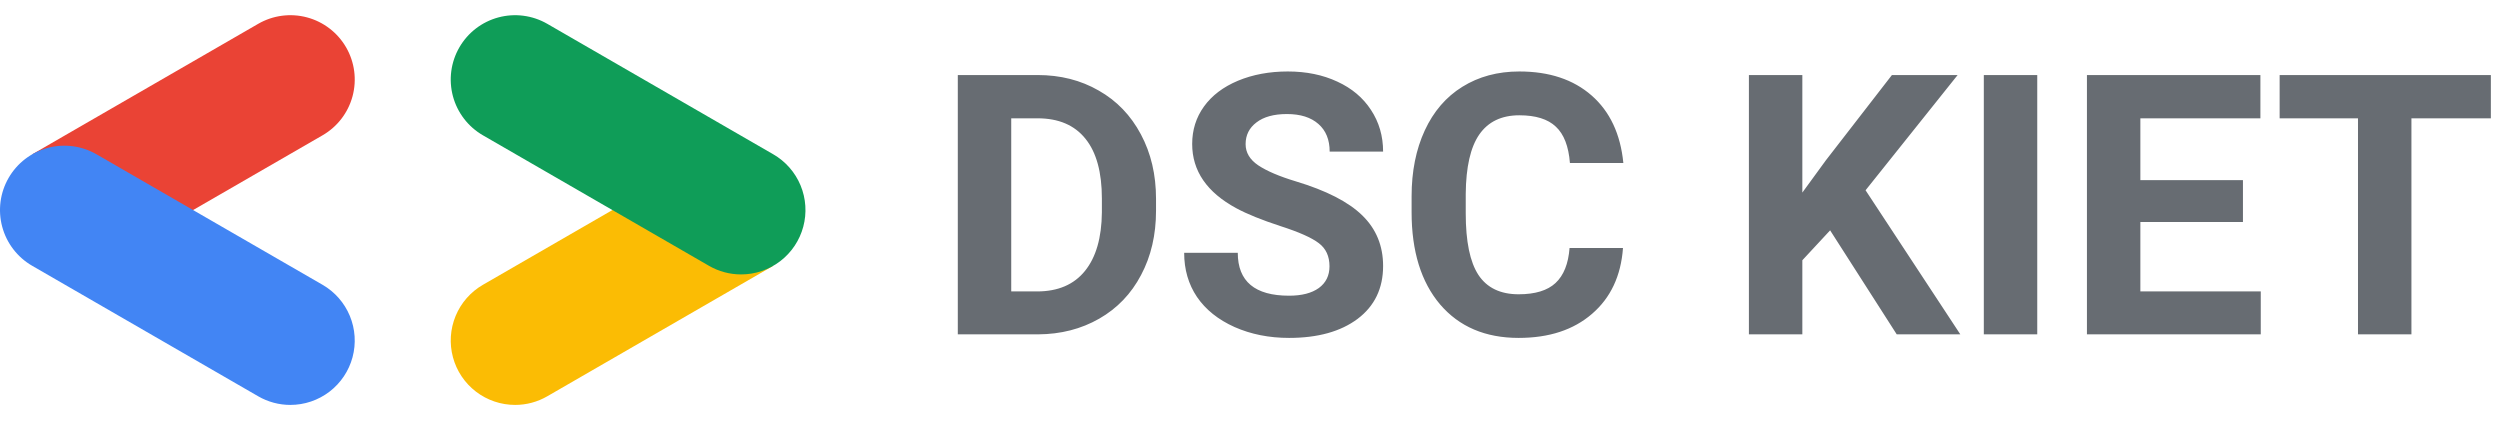
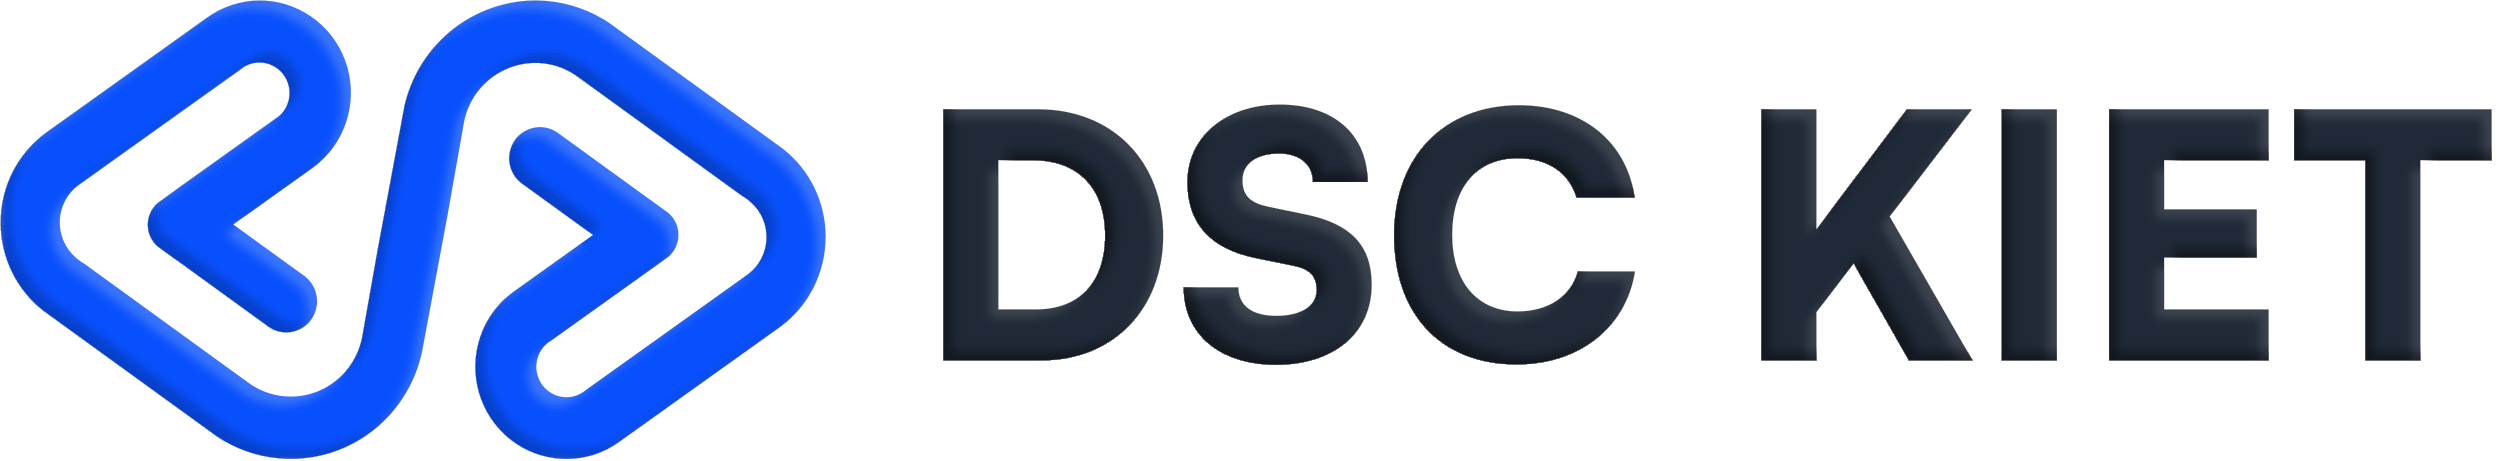
- <svg xmlns="http://www.w3.org/2000/svg" width="329" height="56" viewBox="0 0 329 56" fill="none">
-   <path d="M25.236 27.743L42.45 17.805C44.395 16.682 45.815 14.832 46.396 12.662C46.977 10.492 46.673 8.18 45.55 6.235C44.427 4.29 42.577 2.87 40.407 2.289C38.237 1.707 35.925 2.012 33.98 3.135L4.235 20.308L25.236 27.743Z" fill="#EA4335" />
-   <path d="M38.207 53.287C40.072 53.288 41.885 52.674 43.366 51.539C44.846 50.405 45.911 48.813 46.394 47.012C46.878 45.211 46.753 43.3 46.04 41.577C45.327 39.853 44.065 38.413 42.45 37.48L12.705 20.308C10.759 19.185 8.447 18.88 6.278 19.462C4.108 20.043 2.258 21.463 1.135 23.408C0.012 25.353 -0.293 27.665 0.289 29.835C0.87 32.005 2.29 33.855 4.235 34.978L33.979 52.151C35.264 52.895 36.722 53.287 38.207 53.287V53.287Z" fill="#4285F4" />
-   <path d="M67.794 53.287C69.279 53.287 70.737 52.895 72.021 52.151L101.765 34.978L81.032 27.388L63.552 37.48C61.937 38.413 60.674 39.853 59.961 41.577C59.248 43.3 59.123 45.211 59.607 47.012C60.09 48.813 61.155 50.405 62.635 51.539C64.116 52.674 65.929 53.288 67.794 53.287V53.287Z" fill="#FBBC04" />
-   <path d="M97.523 36.114C99.388 36.116 101.201 35.502 102.682 34.367C104.162 33.232 105.227 31.641 105.71 29.84C106.194 28.038 106.069 26.127 105.356 24.404C104.643 22.68 103.381 21.241 101.765 20.308L72.021 3.135C71.058 2.579 69.995 2.218 68.892 2.073C67.789 1.927 66.669 2.001 65.594 2.289C64.52 2.577 63.513 3.073 62.63 3.75C61.748 4.427 61.008 5.272 60.452 6.235C59.895 7.198 59.534 8.262 59.389 9.364C59.244 10.467 59.318 11.588 59.605 12.662C59.893 13.736 60.39 14.743 61.067 15.626C61.744 16.508 62.588 17.249 63.552 17.805L93.296 34.978C94.58 35.722 96.038 36.114 97.523 36.114V36.114Z" fill="#0F9D58" />
-   <path d="M126.047 44V9.875H136.547C139.547 9.875 142.227 10.555 144.586 11.914C146.961 13.258 148.812 15.18 150.141 17.68C151.469 20.164 152.133 22.992 152.133 26.164V27.734C152.133 30.906 151.477 33.727 150.164 36.195C148.867 38.664 147.031 40.578 144.656 41.938C142.281 43.297 139.602 43.984 136.617 44H126.047ZM133.078 15.57V38.352H136.477C139.227 38.352 141.328 37.453 142.781 35.656C144.234 33.859 144.977 31.289 145.008 27.945V26.141C145.008 22.672 144.289 20.047 142.852 18.266C141.414 16.469 139.312 15.57 136.547 15.57H133.078ZM174.961 35.047C174.961 33.719 174.492 32.703 173.555 32C172.617 31.281 170.93 30.531 168.492 29.75C166.055 28.953 164.125 28.172 162.703 27.406C158.828 25.312 156.891 22.492 156.891 18.945C156.891 17.102 157.406 15.461 158.438 14.023C159.484 12.57 160.977 11.438 162.914 10.625C164.867 9.812 167.055 9.406 169.477 9.406C171.914 9.406 174.086 9.852 175.992 10.742C177.898 11.617 179.375 12.859 180.422 14.469C181.484 16.078 182.016 17.906 182.016 19.953H174.984C174.984 18.391 174.492 17.18 173.508 16.32C172.523 15.445 171.141 15.008 169.359 15.008C167.641 15.008 166.305 15.375 165.352 16.109C164.398 16.828 163.922 17.781 163.922 18.969C163.922 20.078 164.477 21.008 165.586 21.758C166.711 22.508 168.359 23.211 170.531 23.867C174.531 25.07 177.445 26.562 179.273 28.344C181.102 30.125 182.016 32.344 182.016 35C182.016 37.953 180.898 40.273 178.664 41.961C176.43 43.633 173.422 44.469 169.641 44.469C167.016 44.469 164.625 43.992 162.469 43.039C160.312 42.07 158.664 40.75 157.523 39.078C156.398 37.406 155.836 35.469 155.836 33.266H162.891C162.891 37.031 165.141 38.914 169.641 38.914C171.312 38.914 172.617 38.578 173.555 37.906C174.492 37.219 174.961 36.266 174.961 35.047ZM213.586 32.633C213.32 36.305 211.961 39.195 209.508 41.305C207.07 43.414 203.852 44.469 199.852 44.469C195.477 44.469 192.031 43 189.516 40.062C187.016 37.109 185.766 33.062 185.766 27.922V25.836C185.766 22.555 186.344 19.664 187.5 17.164C188.656 14.664 190.305 12.75 192.445 11.422C194.602 10.078 197.102 9.406 199.945 9.406C203.883 9.406 207.055 10.461 209.461 12.57C211.867 14.68 213.258 17.641 213.633 21.453H206.602C206.43 19.25 205.812 17.656 204.75 16.672C203.703 15.672 202.102 15.172 199.945 15.172C197.602 15.172 195.844 16.016 194.672 17.703C193.516 19.375 192.922 21.977 192.891 25.508V28.086C192.891 31.773 193.445 34.469 194.555 36.172C195.68 37.875 197.445 38.727 199.852 38.727C202.023 38.727 203.641 38.234 204.703 37.25C205.781 36.25 206.398 34.711 206.555 32.633H213.586ZM240.844 30.312L237.188 34.25V44H230.156V9.875H237.188V25.344L240.281 21.102L248.977 9.875H257.625L245.508 25.039L257.977 44H249.609L240.844 30.312ZM268.102 44H261.07V9.875H268.102V44ZM295.172 29.211H281.672V38.352H297.516V44H274.641V9.875H297.469V15.57H281.672V23.703H295.172V29.211ZM327.797 15.57H317.344V44H310.312V15.57H300V9.875H327.797V15.57Z" fill="#676C72" />
+ <svg xmlns="http://www.w3.org/2000/svg" width="1091" height="201" viewBox="0 0 1091 201" fill="none">
+   <g filter="url(#filter0_ii)">
+     <path d="M360.301 103.211V103.322C360.306 111.066 358.477 118.697 354.967 125.577C351.457 132.457 346.368 138.384 340.129 142.862L270.197 192.819C263.483 197.66 255.442 200.256 247.198 200.245C246.519 200.245 245.848 200.245 245.177 200.193C236.96 199.772 229.076 196.778 222.613 191.624C216.149 186.47 211.427 179.411 209.097 171.423C206.767 163.435 206.944 154.911 209.605 147.029C212.266 139.147 217.28 132.297 223.952 127.424C224.292 127.166 224.641 126.917 224.997 126.676L236.034 118.803L258.821 102.531L242.291 90.549L228.172 80.338L227.637 79.951C224.786 77.793 222.897 74.577 222.388 71.01C221.878 67.442 222.79 63.816 224.92 60.929C227.052 58.042 230.228 56.13 233.751 55.614C237.275 55.098 240.857 56.021 243.708 58.178L262.904 72.095L282.015 85.942L285.021 88.117L290.327 91.959L291.524 92.818L291.626 92.904C293.018 94.071 294.139 95.534 294.907 97.189C295.677 98.844 296.076 100.651 296.076 102.48C296.076 104.309 295.677 106.116 294.907 107.771C294.139 109.426 293.018 110.889 291.626 112.055L290.081 113.156L281.744 119.164L270.639 127.089L270.316 127.321L240.601 148.543C239.94 148.929 239.315 149.375 238.733 149.875C236.209 152.027 234.576 155.061 234.16 158.376C233.745 161.691 234.577 165.042 236.491 167.764C238.406 170.485 241.262 172.377 244.492 173.063C247.722 173.75 251.089 173.18 253.922 171.467C254.522 171.111 255.09 170.703 255.62 170.247L285.411 148.973L289.597 145.982L325.127 120.599L325.263 120.505C325.645 120.255 326.018 119.989 326.375 119.714C328.781 117.932 330.761 115.627 332.17 112.967C333.578 110.308 334.38 107.362 334.516 104.348C334.651 101.333 334.117 98.326 332.951 95.548C331.787 92.77 330.021 90.292 327.784 88.297C326.62 87.234 325.341 86.305 323.973 85.529L292.186 62.493L289.64 60.637L252.878 33.991C252.41 33.63 251.926 33.277 251.434 32.942L251.375 32.899C247.357 30.162 242.773 28.39 237.975 27.721C233.177 27.051 228.291 27.501 223.691 29.037C219.091 30.572 214.9 33.151 211.435 36.578C207.971 40.005 205.327 44.189 203.704 48.809C203.209 50.212 202.815 51.648 202.523 53.107L202.261 54.603C202.261 54.603 202.261 54.603 202.261 54.654L195.342 93.704L193.643 102.781L184.763 150.383L184.169 153.546C183.489 156.753 182.54 159.896 181.333 162.941C176.983 173.945 169.475 183.377 159.78 190.02C150.084 196.663 138.644 200.213 126.938 200.211C125.078 200.211 123.236 200.125 121.427 199.944C111.861 199.054 102.663 195.773 94.659 190.395L91.22 187.902L21.806 137.644L18.937 135.555C13.148 131.041 8.459 125.244 5.229 118.609C1.998 111.973 0.313 104.677 0.301 97.279V97.168C0.296 89.424 2.126 81.793 5.636 74.913C9.146 68.034 14.234 62.106 20.474 57.628L90.405 7.671C97.12 2.83 105.161 0.234 113.404 0.245C114.084 0.245 114.754 0.245 115.425 0.297C123.642 0.718 131.527 3.712 137.99 8.866C144.453 14.02 149.176 21.078 151.506 29.067C153.836 37.055 153.658 45.579 150.997 53.461C148.336 61.343 143.322 68.193 136.65 73.066C136.31 73.324 135.963 73.573 135.606 73.814L124.568 81.687L101.791 97.959L118.32 109.941L132.431 120.152C132.606 120.273 132.784 120.402 132.965 120.539C134.377 121.607 135.568 122.947 136.468 124.481C137.369 126.015 137.963 127.714 138.215 129.48C138.468 131.247 138.374 133.046 137.939 134.776C137.505 136.505 136.737 138.131 135.682 139.561C134.627 140.99 133.304 142.196 131.789 143.108C130.273 144.019 128.595 144.62 126.851 144.876C125.106 145.131 123.329 145.036 121.62 144.596C119.912 144.156 118.306 143.38 116.894 142.311L97.698 128.395L78.587 114.548L75.582 112.416L70.276 108.574L69.079 107.715L68.977 107.629C67.585 106.462 66.464 104.999 65.695 103.344C64.926 101.689 64.527 99.882 64.527 98.053C64.527 96.224 64.926 94.417 65.695 92.762C66.464 91.107 67.585 89.644 68.977 88.478L70.522 87.377L78.834 81.326L89.938 73.401L90.261 73.169L119.975 51.947C120.637 51.561 121.262 51.115 121.843 50.614C124.315 48.45 125.899 45.431 126.289 42.147C126.679 38.862 125.846 35.549 123.952 32.853C122.059 30.158 119.241 28.273 116.048 27.568C112.857 26.863 109.519 27.388 106.689 29.04C106.629 29.083 106.561 29.109 106.511 29.152L106.664 29.04C106.063 29.396 105.495 29.805 104.965 30.26L105.135 30.14L104.991 30.26L75.2 51.517L71.014 54.508L35.484 79.891L35.348 79.985C34.966 80.235 34.592 80.501 34.236 80.776C31.83 82.558 29.85 84.864 28.441 87.523C27.032 90.182 26.231 93.128 26.096 96.142C25.96 99.157 26.495 102.164 27.66 104.942C28.825 107.72 30.59 110.198 32.826 112.193L32.945 112.296L32.801 112.193C33.115 112.485 33.438 112.76 33.777 113.052C34.664 113.783 35.613 114.433 36.613 114.995L36.486 114.9L36.638 114.995L68.425 138.031L70.972 139.888L107.734 166.534C108.2 166.895 108.684 167.247 109.177 167.582L109.236 167.625C113.564 170.561 118.539 172.374 123.722 172.905C128.905 173.437 134.138 172.67 138.96 170.672C143.782 168.674 148.045 165.506 151.372 161.448C154.7 157.39 156.991 152.566 158.045 147.4L158.308 145.904C158.308 145.904 158.308 145.904 158.308 145.853L164.854 108.935L166.943 97.761L175.721 50.666L176.511 46.463C177.182 43.434 178.093 40.465 179.236 37.584C183.587 26.564 191.098 17.117 200.804 10.462C210.508 3.806 221.96 0.248 233.682 0.245C235.541 0.245 237.383 0.331 239.192 0.511C248.758 1.402 257.956 4.683 265.961 10.061L269.357 12.554L338.797 62.846L341.666 64.935C347.454 69.449 352.144 75.246 355.374 81.881C358.604 88.516 360.29 95.813 360.301 103.211Z" fill="#0850FD" />
+   </g>
+   <g filter="url(#filter1_ii)">
+     <path d="M454.617 157.245C485.845 157.245 507.601 134.749 507.601 102.781C507.601 70.221 485.253 47.725 453.137 47.725H411.697V157.245H454.617ZM450.769 69.925C470.601 69.925 482.293 82.061 482.293 102.781C482.293 123.057 471.193 135.045 452.249 135.045H435.673V69.925H450.769ZM518.219 79.545C518.219 97.453 528.283 108.553 547.819 112.549L564.543 115.953C571.795 117.433 574.607 120.541 574.607 126.609C574.607 133.565 567.799 137.857 556.995 137.857C546.339 137.857 540.419 133.417 540.419 125.425H516.591C516.591 145.997 532.427 159.169 556.847 159.169C582.007 159.169 598.583 145.405 598.583 124.241C598.583 106.925 589.259 97.601 569.723 93.605L553.295 90.201C545.599 88.573 542.195 85.317 542.195 78.657C542.195 71.405 548.411 66.965 558.179 66.965C567.207 66.965 572.979 71.701 572.979 79.397H596.807C596.807 58.677 582.007 45.653 558.475 45.653C534.943 45.653 518.219 59.713 518.219 79.545ZM661.835 159.021C689.215 159.021 709.639 142.889 713.487 118.469H688.623C685.663 129.273 675.747 135.933 662.279 135.933C644.667 135.933 633.715 123.057 633.715 102.485C633.715 81.617 644.519 69.037 662.279 69.037C675.451 69.037 684.775 75.253 688.031 86.205H713.339C709.935 61.637 690.251 45.949 662.871 45.949C630.163 45.949 608.407 68.445 608.407 102.633C608.407 137.265 628.979 159.021 661.835 159.021ZM792.665 47.725H768.689V157.245H792.665V136.229L808.945 114.917L833.069 157.245H860.745L824.633 94.493L860.449 47.725H832.181L792.665 100.117V47.725ZM897.595 47.725H873.619V157.245H897.595V47.725ZM990.007 157.245V135.045H944.423V112.401H984.827V91.385H944.423V69.925H990.007V47.725H920.447V157.245H990.007ZM1001.19 69.925H1032.27V157.245H1056.24V69.925H1087.32V47.725H1001.19V69.925Z" fill="#1F2937" />
+   </g>
+   <defs>
+     <filter id="filter0_ii" x="-3.699" y="-3.755" width="368" height="208" filterUnits="userSpaceOnUse" color-interpolation-filters="sRGB">
+       <feFlood flood-opacity="0" result="BackgroundImageFix" />
+       <feBlend mode="normal" in="SourceGraphic" in2="BackgroundImageFix" result="shape" />
+       <feColorMatrix in="SourceAlpha" type="matrix" values="0 0 0 0 0 0 0 0 0 0 0 0 0 0 0 0 0 0 127 0" result="hardAlpha" />
+       <feOffset dx="4" dy="-4" />
+       <feGaussianBlur stdDeviation="2" />
+       <feComposite in2="hardAlpha" operator="arithmetic" k2="-1" k3="1" />
+       <feColorMatrix type="matrix" values="0 0 0 0 0 0 0 0 0 0 0 0 0 0 0 0 0 0 0.2 0" />
+       <feBlend mode="normal" in2="shape" result="effect1_innerShadow" />
+       <feColorMatrix in="SourceAlpha" type="matrix" values="0 0 0 0 0 0 0 0 0 0 0 0 0 0 0 0 0 0 127 0" result="hardAlpha" />
+       <feOffset dx="-4" dy="4" />
+       <feGaussianBlur stdDeviation="2" />
+       <feComposite in2="hardAlpha" operator="arithmetic" k2="-1" k3="1" />
+       <feColorMatrix type="matrix" values="0 0 0 0 1 0 0 0 0 1 0 0 0 0 1 0 0 0 0.2 0" />
+       <feBlend mode="normal" in2="effect1_innerShadow" result="effect2_innerShadow" />
+     </filter>
+     <filter id="filter1_ii" x="407.697" y="41.653" width="683.626" height="121.516" filterUnits="userSpaceOnUse" color-interpolation-filters="sRGB">
+       <feFlood flood-opacity="0" result="BackgroundImageFix" />
+       <feBlend mode="normal" in="SourceGraphic" in2="BackgroundImageFix" result="shape" />
+       <feColorMatrix in="SourceAlpha" type="matrix" values="0 0 0 0 0 0 0 0 0 0 0 0 0 0 0 0 0 0 127 0" result="hardAlpha" />
+       <feOffset dx="-4" dy="4" />
+       <feGaussianBlur stdDeviation="2" />
+       <feComposite in2="hardAlpha" operator="arithmetic" k2="-1" k3="1" />
+       <feColorMatrix type="matrix" values="0 0 0 0 0.658 0 0 0 0 0.658 0 0 0 0 0.658 0 0 0 0.2 0" />
+       <feBlend mode="normal" in2="shape" result="effect1_innerShadow" />
+       <feColorMatrix in="SourceAlpha" type="matrix" values="0 0 0 0 0 0 0 0 0 0 0 0 0 0 0 0 0 0 127 0" result="hardAlpha" />
+       <feOffset dx="4" dy="-4" />
+       <feGaussianBlur stdDeviation="2" />
+       <feComposite in2="hardAlpha" operator="arithmetic" k2="-1" k3="1" />
+       <feColorMatrix type="matrix" values="0 0 0 0 0 0 0 0 0 0 0 0 0 0 0 0 0 0 0.4 0" />
+       <feBlend mode="normal" in2="effect1_innerShadow" result="effect2_innerShadow" />
+     </filter>
+   </defs>
</svg>
